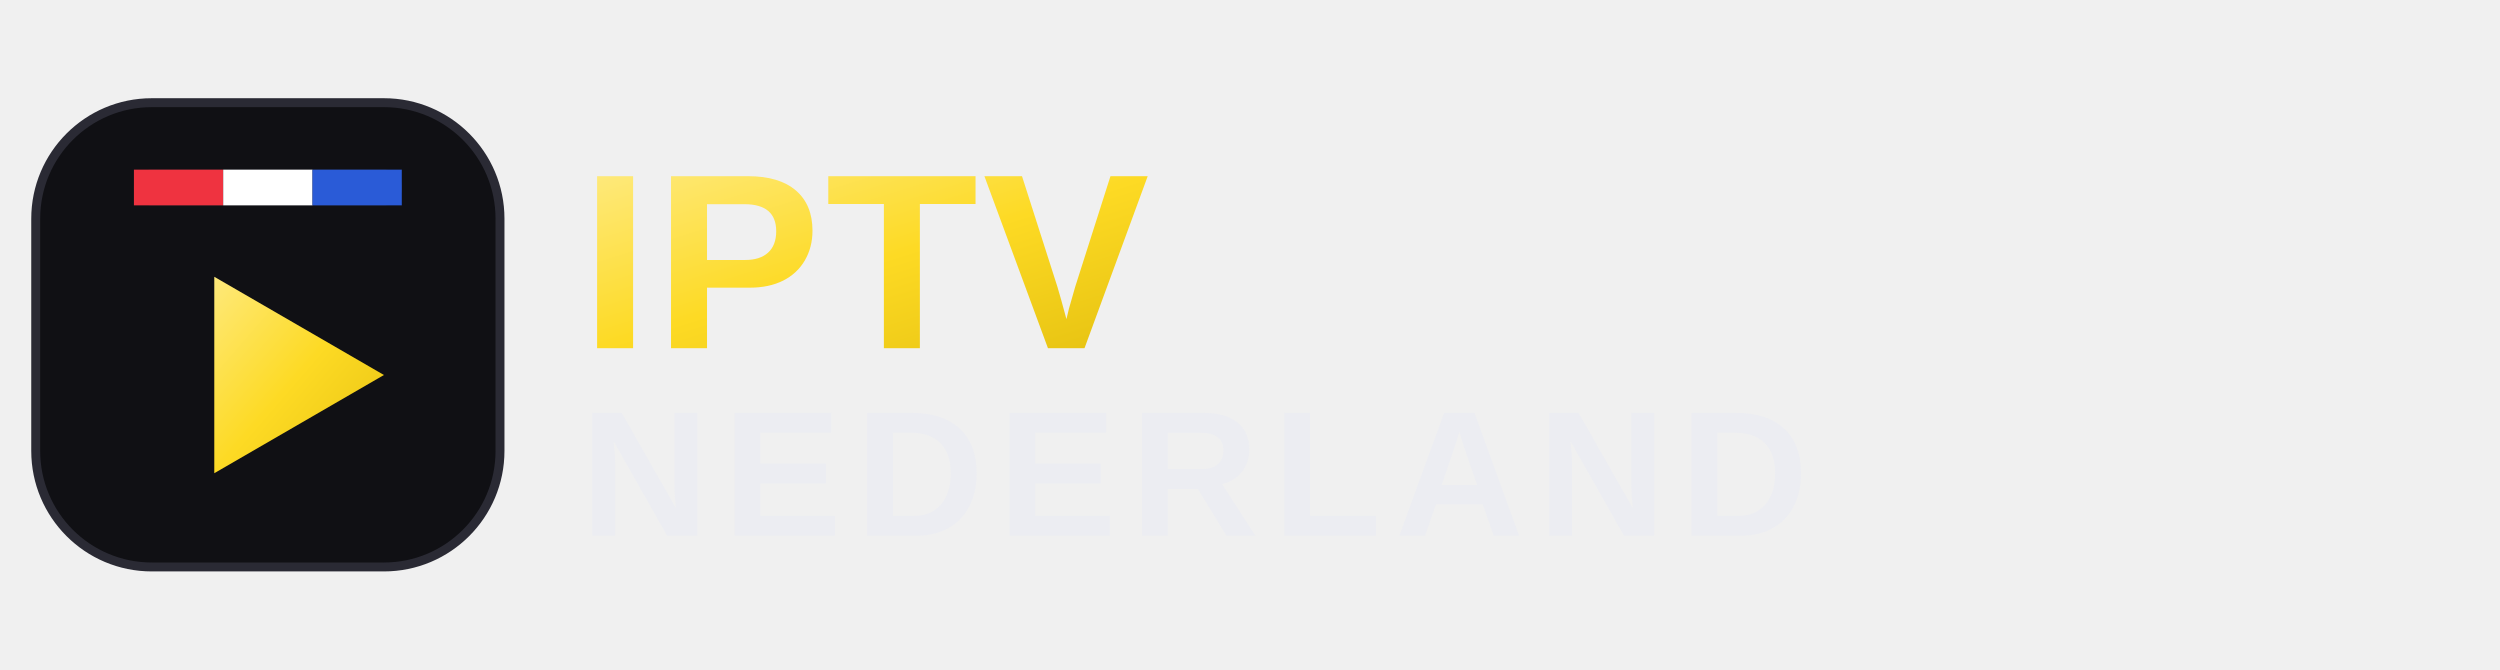
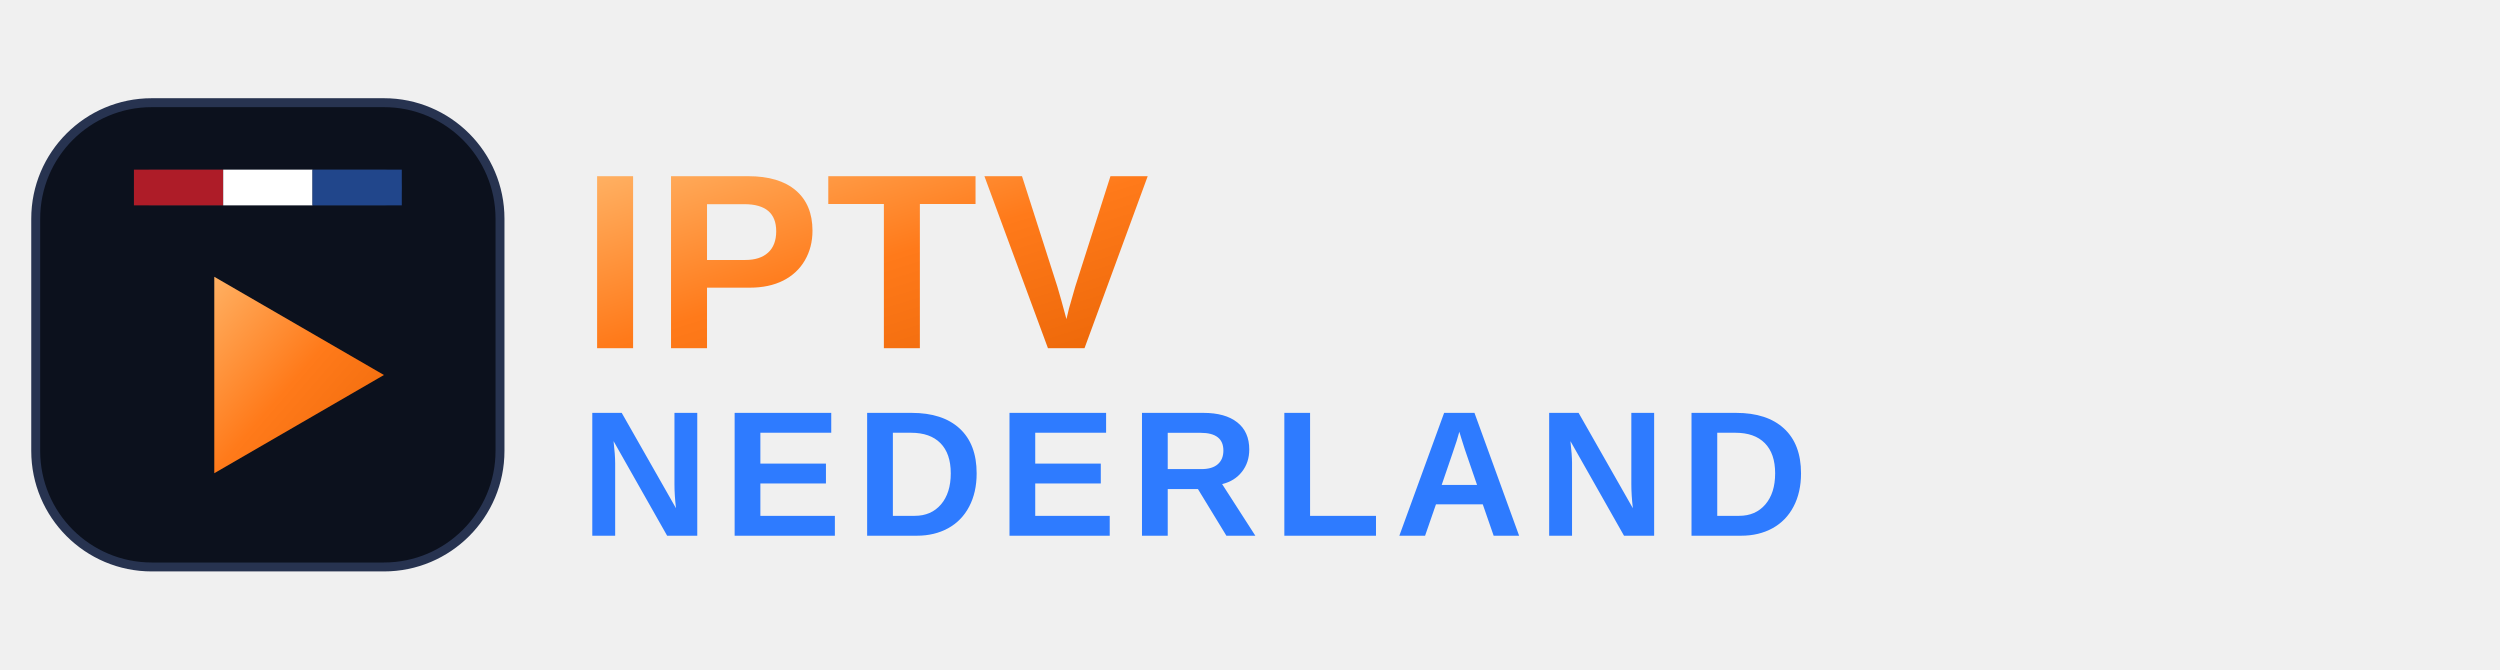
<svg xmlns="http://www.w3.org/2000/svg" width="560" height="150" viewBox="0 0 560 150" role="img" aria-label="IPTV Nederland">
  <defs>
    <linearGradient id="g" x1="0" y1="0" x2="1" y2="1">
-       <stop offset="0" stop-color="#fee97a" />
-       <stop offset="0.5" stop-color="#fdda24" />
-       <stop offset="1" stop-color="#e6c211" />
+       <stop offset="0" stop-color="#ffb062" />
+       <stop offset="0.5" stop-color="#ff7a1a" />
+       <stop offset="1" stop-color="#ec6708" />
    </linearGradient>
  </defs>
-   <rect x="8" y="23" width="104" height="104" rx="26" fill="#101014" stroke="#2a2a34" stroke-width="2" />
-   <rect x="30" y="38" width="60" height="8" rx="4" fill="#22222c" />
-   <rect x="30" y="38" width="20" height="8" fill="#ef3340" />
+   <rect x="8" y="23" width="104" height="104" rx="26" fill="#0c111d" stroke="#273350" stroke-width="2" />
+   <rect x="30" y="38" width="60" height="8" rx="4" fill="#1a2439" />
+   <rect x="30" y="38" width="20" height="8" fill="#ae1c28" />
  <rect x="50" y="38" width="20" height="8" fill="#ffffff" />
-   <rect x="70" y="38" width="20" height="8" fill="#2a5bd7" />
+   <rect x="70" y="38" width="20" height="8" fill="#21468b" />
  <path d="M48 62 L86 84 L48 106 Z" fill="url(#g)" />
  <text x="130" y="78" font-family="Arial, Helvetica, sans-serif" font-size="56" font-weight="900" fill="url(#g)" letter-spacing="1">IPTV</text>
-   <text x="130" y="120" font-family="Arial, Helvetica, sans-serif" font-size="40" font-weight="800" fill="#ecedf2" letter-spacing="3">NEDERLAND</text>
+   <text x="130" y="120" font-family="Arial, Helvetica, sans-serif" font-size="40" font-weight="800" fill="#2e7bff" letter-spacing="3">NEDERLAND</text>
</svg>
